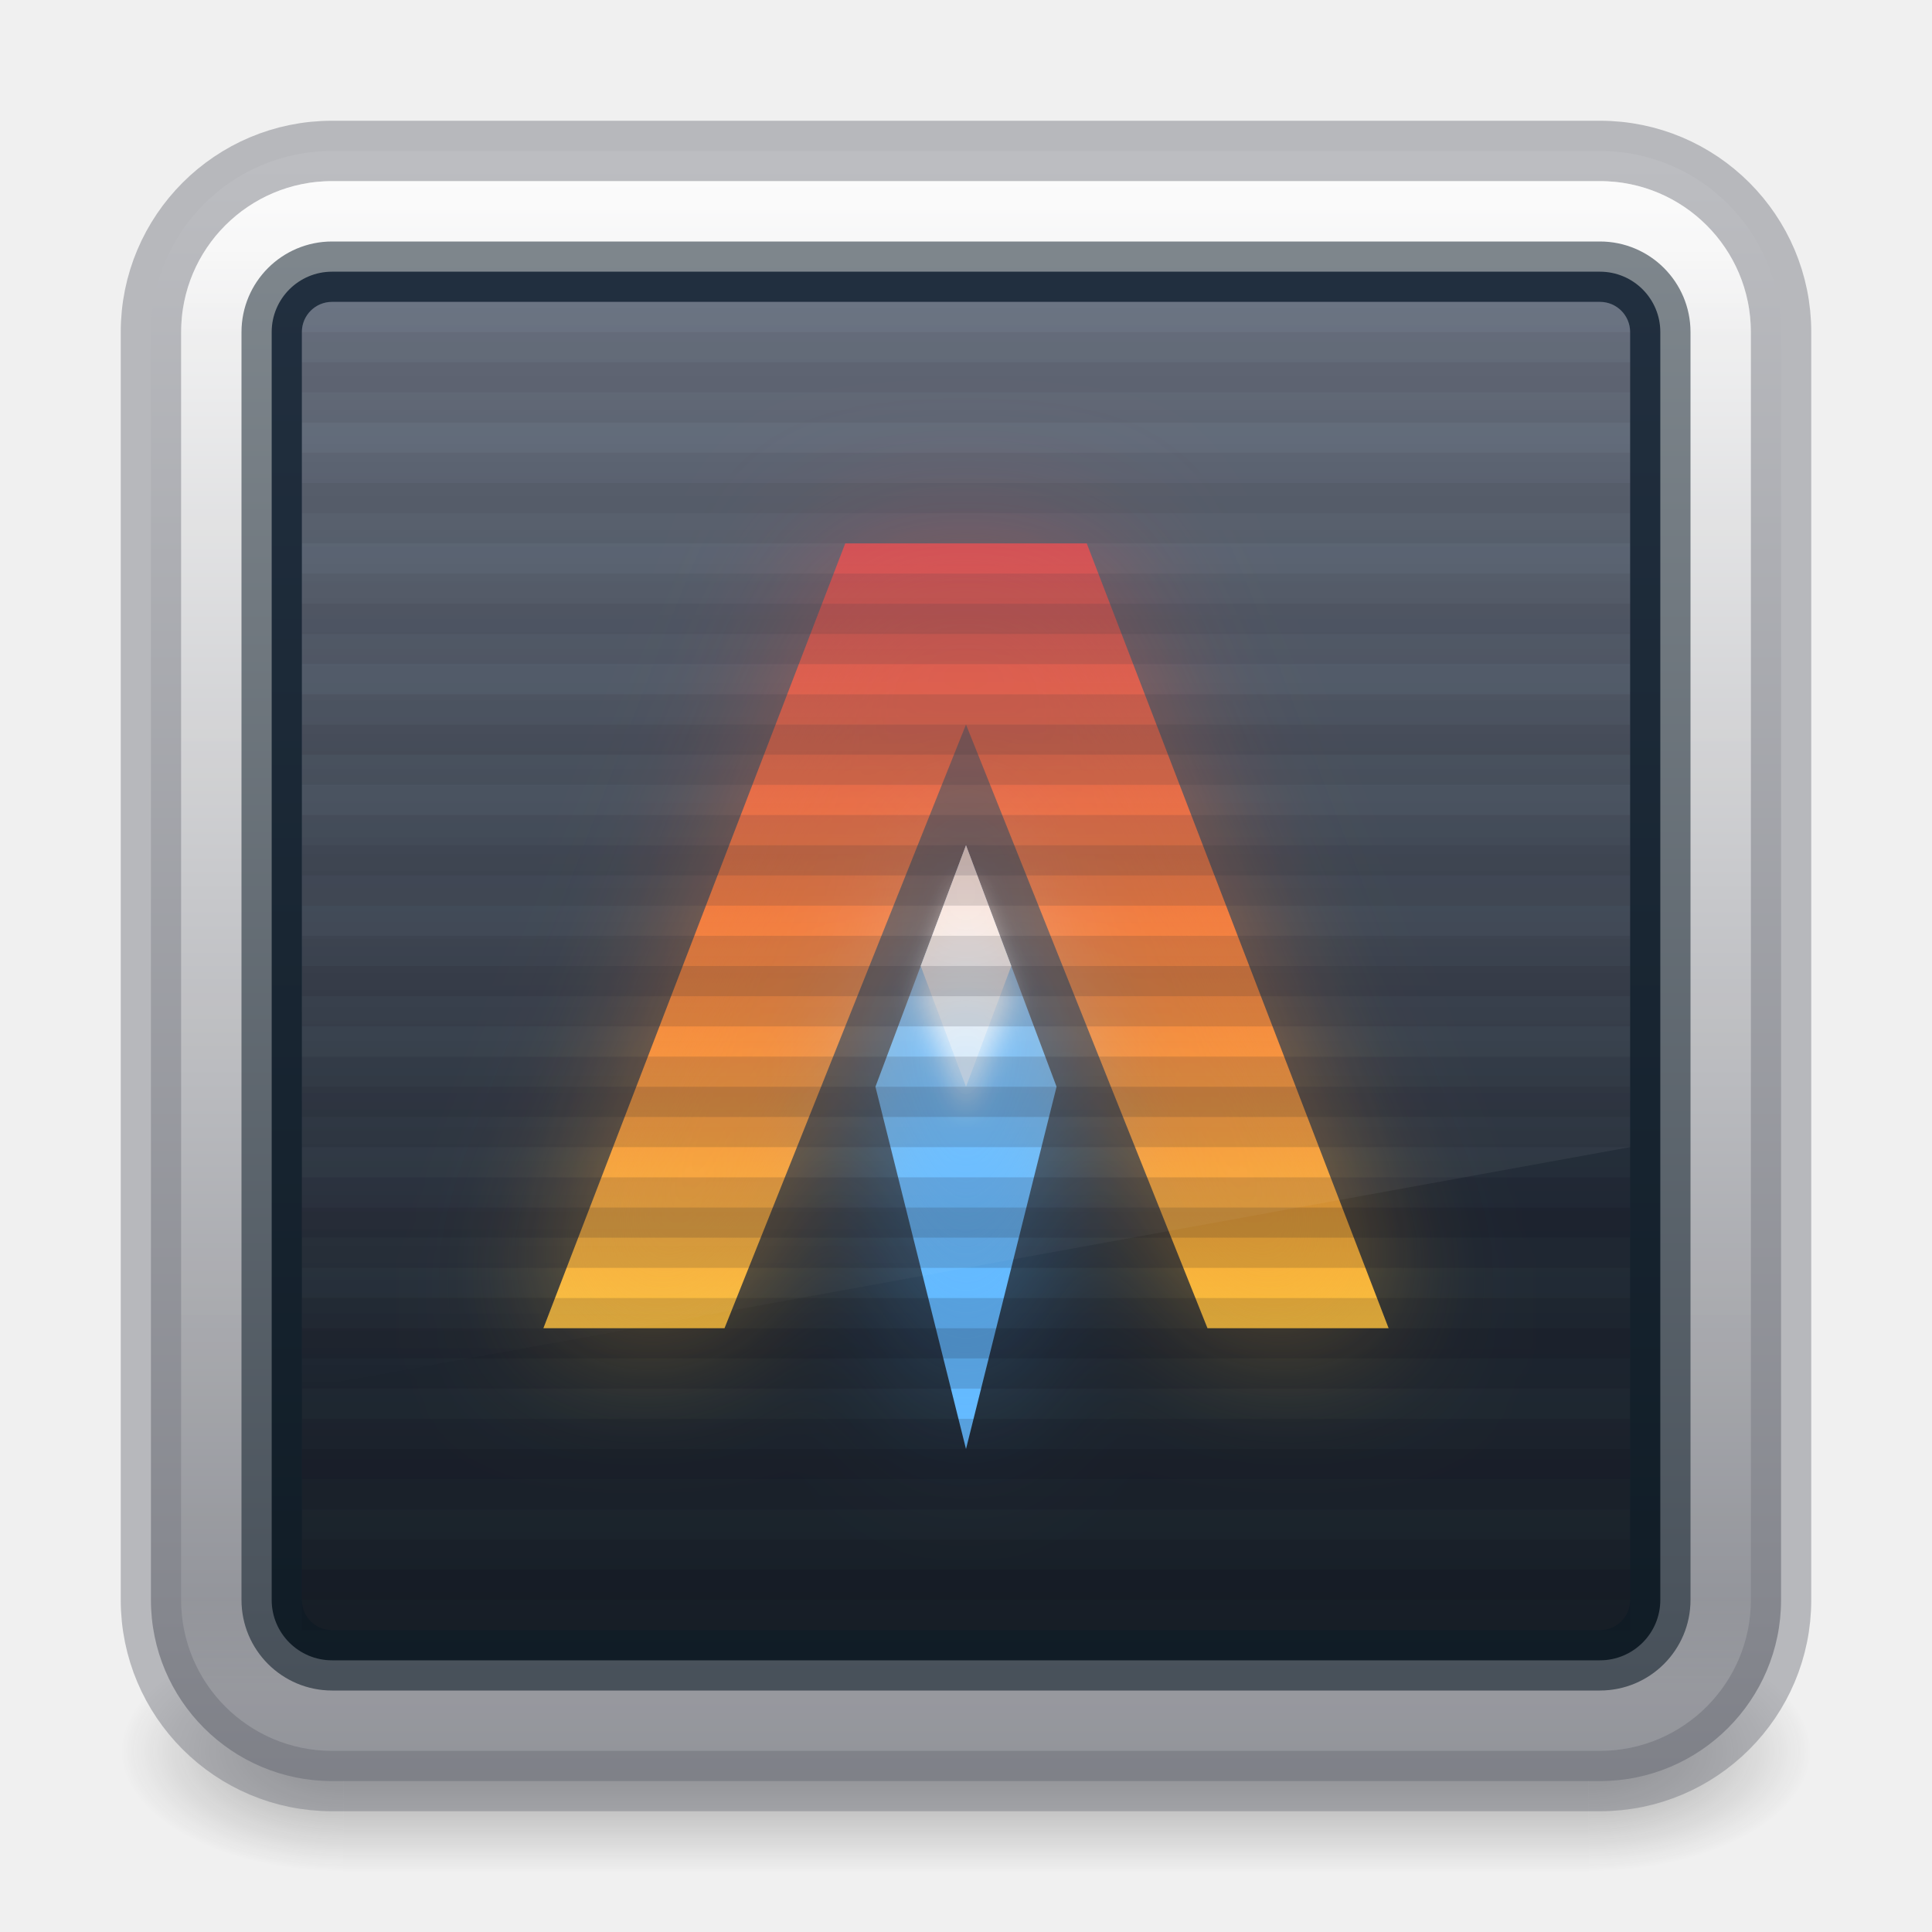
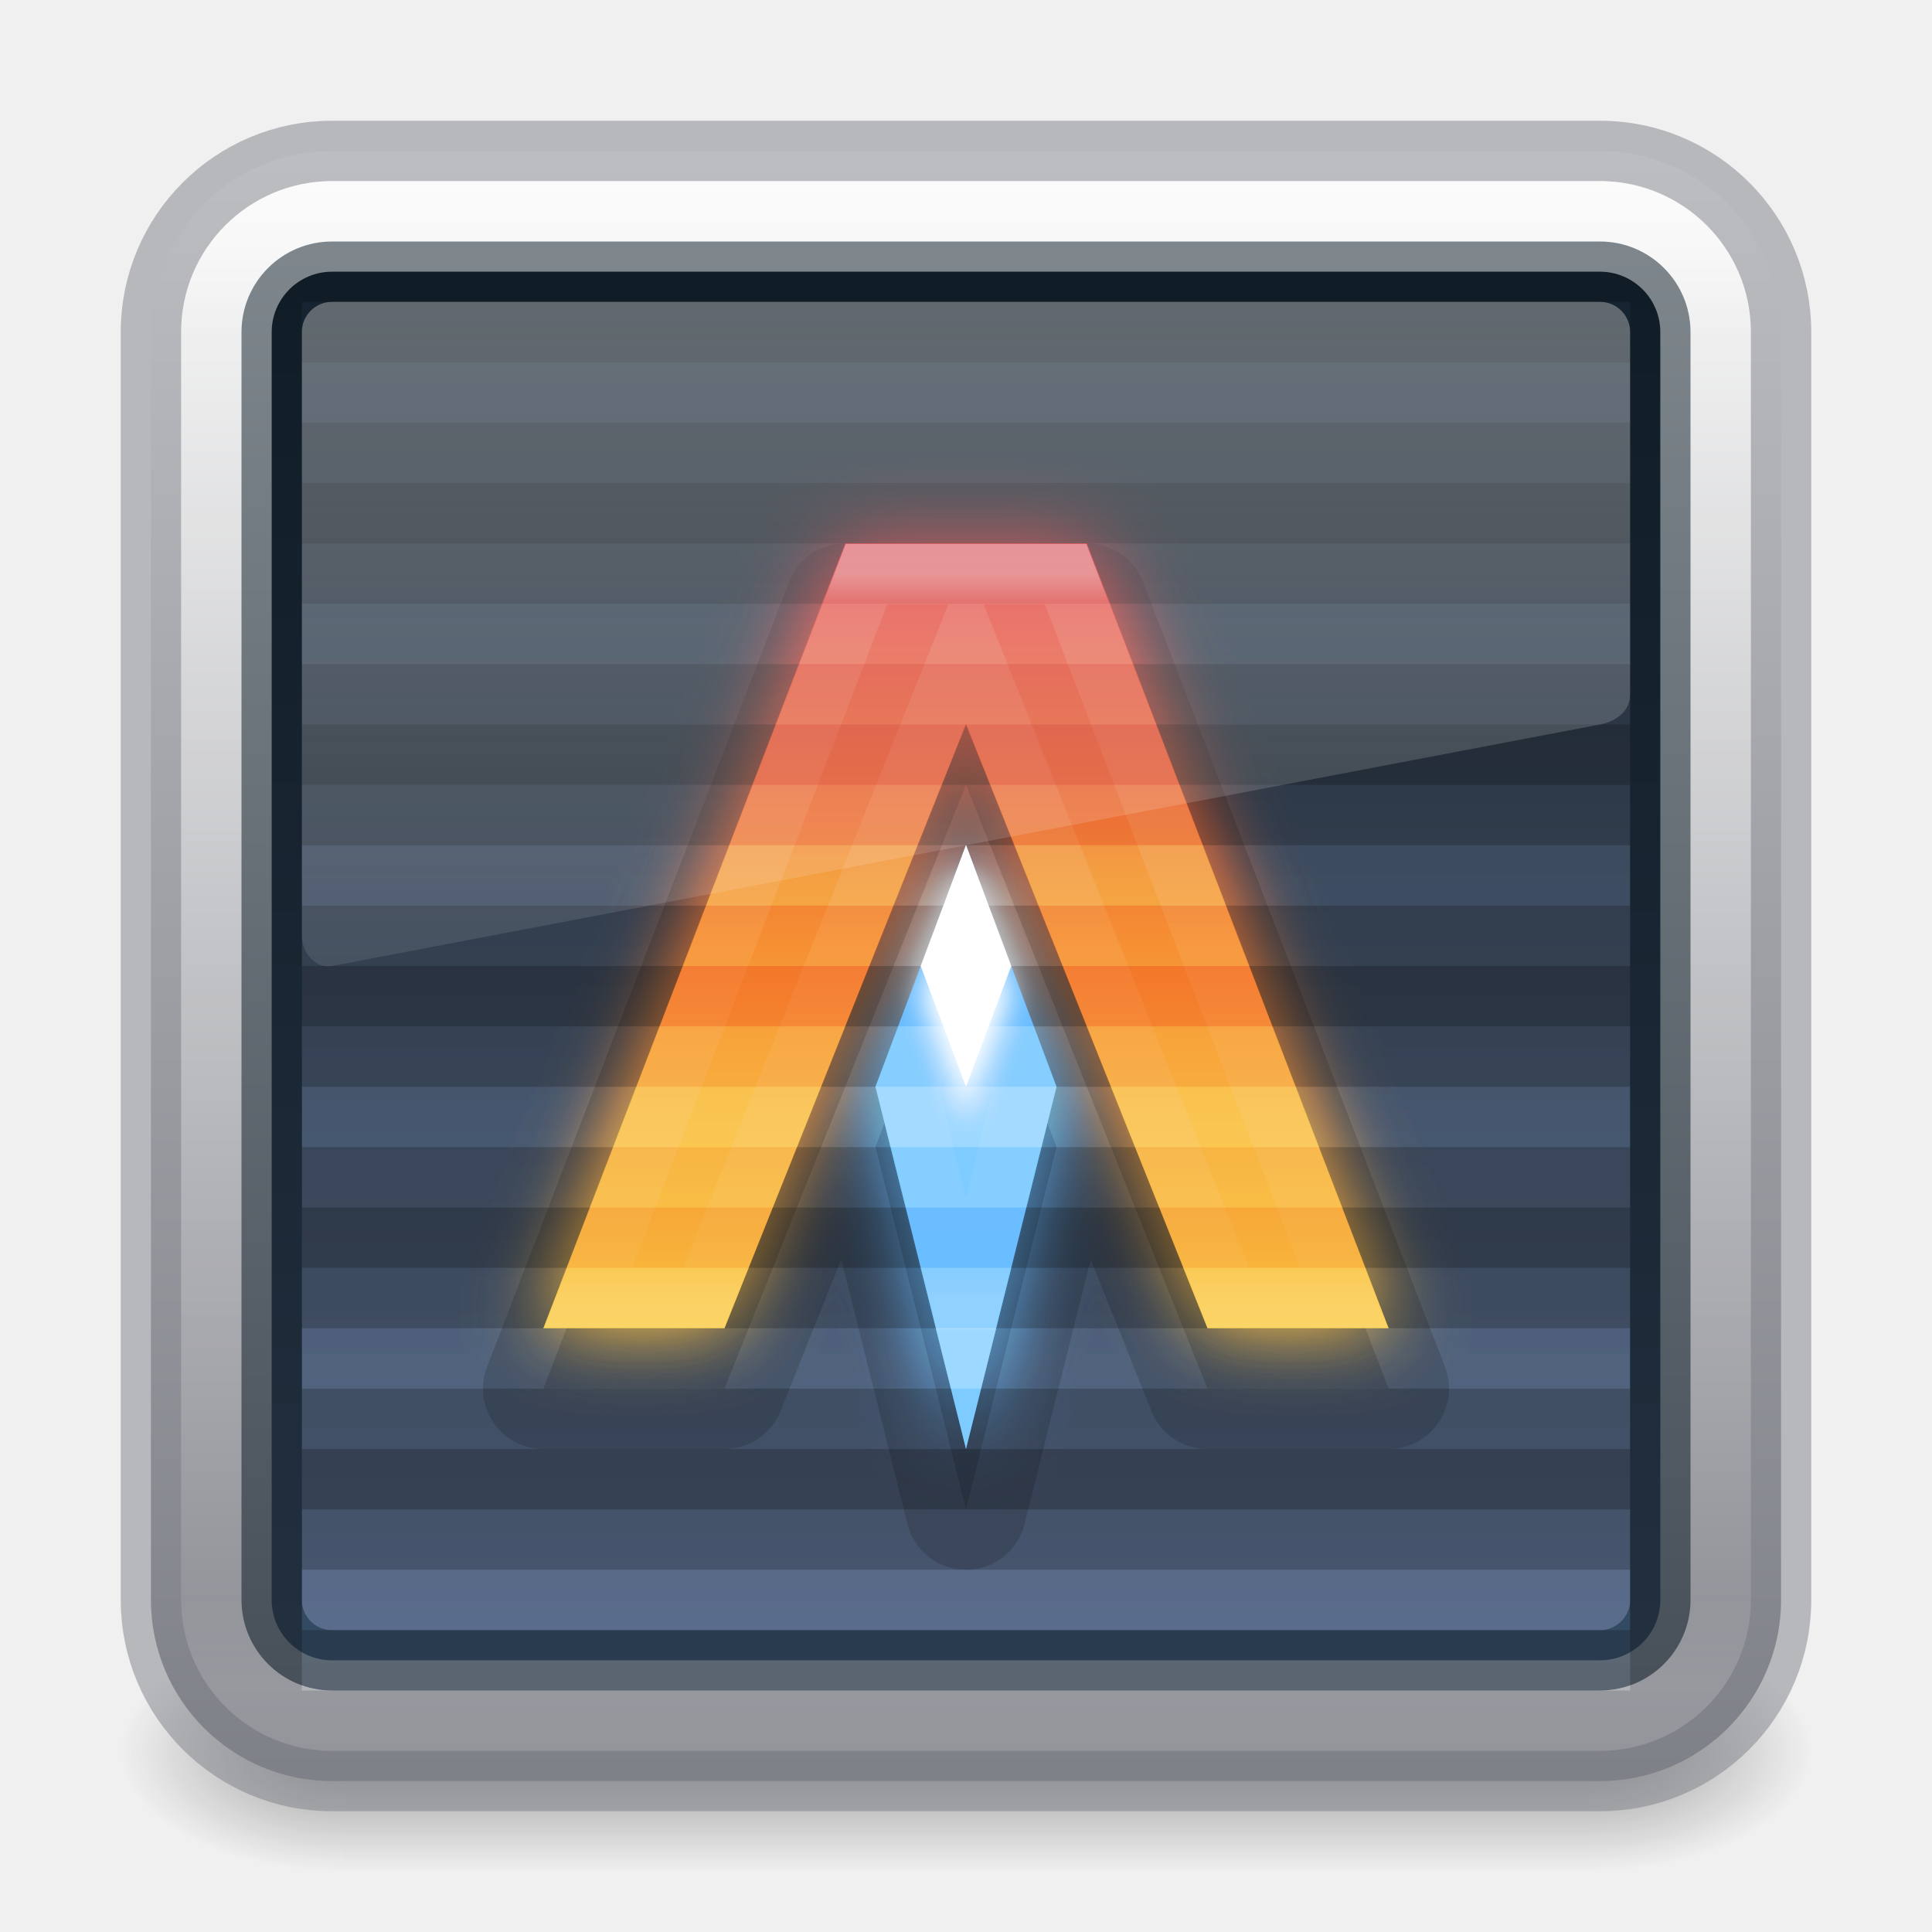
<svg xmlns="http://www.w3.org/2000/svg" xmlns:xlink="http://www.w3.org/1999/xlink" version="1.1" width="32" height="32" id="svg6860" xml:space="preserve">
  <defs id="defs6862">
-     <linearGradient id="linearGradient31">
-       <stop style="stop-color:#ffffff;stop-opacity:1;" offset="0" id="stop31" />
-       <stop style="stop-color:#ffffff;stop-opacity:0;" offset="1" id="stop34" />
+     <linearGradient id="linearGradient22">
+       <stop style="stop-color:#ffffff;stop-opacity:1;" offset="0" id="stop22" />
+       <stop style="stop-color:#ffffff;stop-opacity:0;" offset="1" id="stop23" />
+     </linearGradient>
+     <linearGradient id="linearGradient21">
+       <stop id="stop17" style="stop-color:#ffffff;stop-opacity:1" offset="0" />
+       <stop id="stop18" style="stop-color:#ffffff;stop-opacity:0.235" offset="0.042" />
+       <stop id="stop19" style="stop-color:#ffffff;stop-opacity:0.157" offset="0.958" />
+       <stop id="stop20" style="stop-color:#ffffff;stop-opacity:0.392" offset="1" />
    </linearGradient>
    <linearGradient id="linearGradient3924-0">
      <stop id="stop3926-6" style="stop-color:#ffffff;stop-opacity:1" offset="0" />
      <stop id="stop3928-3" style="stop-color:#ffffff;stop-opacity:0.235" offset="0.062" />
      <stop id="stop3930-2" style="stop-color:#ffffff;stop-opacity:0.157" offset="0.937" />
      <stop id="stop3932-62" style="stop-color:#ffffff;stop-opacity:0.392" offset="1" />
    </linearGradient>
    <linearGradient xlink:href="#linearGradient2" id="linearGradient930-9-2" x1="16.768" y1="2.768" x2="16.768" y2="29.897" gradientUnits="userSpaceOnUse" gradientTransform="translate(4.1936035e-6)" />
    <linearGradient x1="24" y1="6.24" x2="24" y2="41.76" id="linearGradient4161-0-2" xlink:href="#linearGradient3924-0" gradientUnits="userSpaceOnUse" gradientTransform="matrix(0.6756757,0,0,0.6756757,-0.2162128,-0.2162061)" />
    <linearGradient id="linearGradient3688-166-749">
      <stop offset="0" style="stop-color:#181818;stop-opacity:1" id="stop2883" />
      <stop offset="1" style="stop-color:#181818;stop-opacity:0" id="stop2885" />
    </linearGradient>
    <linearGradient id="linearGradient3702-501-757">
      <stop offset="0" style="stop-color:#181818;stop-opacity:0" id="stop2895" />
      <stop offset="0.5" style="stop-color:#181818;stop-opacity:1" id="stop2897" />
      <stop offset="1" style="stop-color:#181818;stop-opacity:0" id="stop2899" />
    </linearGradient>
    <linearGradient id="linearGradient2">
      <stop style="stop-color:#fafafa;stop-opacity:1;" offset="0" id="stop7" />
      <stop style="stop-color:#7e8087;stop-opacity:1;" offset="1" id="stop8-5" />
    </linearGradient>
    <linearGradient id="linearGradient1">
      <stop style="stop-color:#c6262e;stop-opacity:1;" offset="0" id="stop4" />
      <stop style="stop-color:#f37329;stop-opacity:1;" offset="0.5" id="stop6" />
      <stop style="stop-color:#f9c440;stop-opacity:1;" offset="1" id="stop5" />
    </linearGradient>
    <linearGradient id="linearGradient870">
-       <stop id="stop866" offset="0" style="stop-color:#3a465a;stop-opacity:1;" />
-       <stop id="stop868" offset="1" style="stop-color:#182027;stop-opacity:1;" />
+       <stop id="stop868" offset="0" style="stop-color:#182027;stop-opacity:1;" />
+       <stop id="stop866" offset="1" style="stop-color:#3a465a;stop-opacity:1;" />
    </linearGradient>
    <linearGradient xlink:href="#linearGradient1" id="linearGradient118" gradientUnits="userSpaceOnUse" x1="25" y1="15" x2="25" y2="35" gradientTransform="matrix(0.66666,0,0,0.66666,-0.6664978,-1.9999)" />
    <linearGradient xlink:href="#linearGradient870" id="linearGradient11" x1="16" y1="4.5" x2="16" y2="27.5" gradientUnits="userSpaceOnUse" />
    <filter style="color-interpolation-filters:sRGB" id="filter11" x="-0.352" y="-0.132" width="1.704" height="1.264">
      <feGaussianBlur stdDeviation="0.22" id="feGaussianBlur11" />
    </filter>
-     <filter style="color-interpolation-filters:sRGB" id="filter15" x="-0.199" y="-0.186" width="1.398" height="1.371">
-       <feGaussianBlur stdDeviation="1.16" id="feGaussianBlur15" />
+     <filter style="color-interpolation-filters:sRGB" id="filter15" x="-0.112" y="-0.104" width="1.224" height="1.209">
+       <feGaussianBlur stdDeviation="0.652" id="feGaussianBlur15" />
    </filter>
    <linearGradient xlink:href="#linearGradient1" id="linearGradient18" gradientUnits="userSpaceOnUse" gradientTransform="matrix(0.66666,0,0,0.66666,-0.6664978,-1.9999)" x1="25" y1="15" x2="25" y2="35" />
-     <linearGradient xlink:href="#linearGradient31" id="linearGradient34" x1="16" y1="5" x2="16" y2="23" gradientUnits="userSpaceOnUse" />
    <radialGradient xlink:href="#linearGradient3688-166-749" id="radialGradient36" gradientUnits="userSpaceOnUse" gradientTransform="matrix(2.003784,0,0,1.4,27.98813,-17.4)" cx="4.993" cy="43.5" fx="4.993" fy="43.5" r="2.5" />
    <radialGradient xlink:href="#linearGradient3688-166-749" id="radialGradient37" gradientUnits="userSpaceOnUse" gradientTransform="matrix(2.003784,0,0,1.4,-20.01187,-104.4)" cx="4.993" cy="43.5" fx="4.993" fy="43.5" r="2.5" />
    <linearGradient xlink:href="#linearGradient3702-501-757" id="linearGradient38" gradientUnits="userSpaceOnUse" x1="25.058" y1="47.028" x2="25.058" y2="39.999" />
+     <linearGradient xlink:href="#linearGradient21" id="linearGradient17" x1="16" y1="8.5" x2="16" y2="20.5" gradientUnits="userSpaceOnUse" />
+     <linearGradient xlink:href="#linearGradient22" id="linearGradient23" x1="16" y1="5" x2="16" y2="21" gradientUnits="userSpaceOnUse" />
  </defs>
  <g style="opacity:0.4" id="g36" transform="matrix(0.7368421,0,0,0.5714285,-1.68421,4.142858)">
    <rect style="fill:url(#radialGradient36);fill-opacity:1;stroke:none" id="rect34" y="40" x="38" height="7" width="5" />
    <rect style="fill:url(#radialGradient37);fill-opacity:1;stroke:none" id="rect35" transform="scale(-1)" y="-47" x="-10" height="7" width="5" />
    <rect style="fill:url(#linearGradient38);fill-opacity:1;stroke:none" id="rect36" y="40" x="10" height="7" width="28" />
  </g>
  <rect style="color:#000000;font-variation-settings:normal;display:inline;overflow:visible;visibility:visible;opacity:1;vector-effect:none;fill:url(#linearGradient930-9-2);fill-opacity:1;fill-rule:nonzero;stroke:#7e8087;stroke-width:1;stroke-linecap:butt;stroke-linejoin:miter;stroke-miterlimit:4;stroke-dasharray:none;stroke-dashoffset:0;stroke-opacity:0.502;marker:none;enable-background:accumulate;stop-color:#000000;stop-opacity:1" id="rect5505-21-1-2-1" y="2.5" x="2.5" ry="3" rx="3" height="27" width="27" />
  <rect style="opacity:0.35;fill:none;stroke:url(#linearGradient4161-0-2);stroke-width:1;stroke-linecap:round;stroke-linejoin:round;stroke-miterlimit:4;stroke-dasharray:none;stroke-dashoffset:0;stroke-opacity:1" id="rect6741-7-4-3-8" y="3.5" x="3.5" ry="2" rx="2" height="25" width="25" />
-   <g id="layer4-0" transform="matrix(0.9047486,0,0,0.9047486,-594.515,-685.5605)" />
-   <g id="layer4-0-7" transform="matrix(0.9047486,0,0,0.9047486,-594.515,-678.3225)" />
-   <g id="layer1-3" transform="matrix(0.9047486,0,0,0.9047486,-97.80799,-9.503337)" />
  <rect style="opacity:1;fill:url(#linearGradient11);stroke:#091825;stroke-linejoin:round;stroke-opacity:0.498" id="rect2" width="23" height="23" x="4.5" y="4.5" rx="1" ry="1" />
-   <g id="g11" transform="translate(0,1)">
+   <g id="g15" style="display:inline;opacity:1;filter:url(#filter15)" transform="translate(0,0.9999997)">
+     <path style="fill:url(#linearGradient18);stroke:none;stroke-width:0.667;stroke-linejoin:round;stroke-opacity:0.497" d="m 14,8 h 4 l 5,13 H 20 L 16,11 12,21 H 9 Z" id="path12" />
+     <path style="fill:#64baff;stroke:none;stroke-width:0.647;stroke-linejoin:round;stroke-opacity:0.497" d="m 16,13 -1.5,4 1.5,6 1.5,-6 z" id="path13" />
+     <path style="fill:#ffffff;fill-opacity:1;stroke:none;stroke-width:0.4;stroke-linejoin:round;stroke-opacity:0.497" d="m 16,13 -0.75,2 0.75,2 0.75,-2 z" id="path14" />
+   </g>
+   <g id="g11" transform="translate(0,1)" style="display:inline">
+     <path id="path19" style="display:inline;opacity:0.15;fill:#000000;fill-opacity:1;stroke:#000000;stroke-width:2;stroke-linejoin:round;stroke-dasharray:none;stroke-opacity:1" d="M 14,9 9,22 h 3 l 4,-10 4,10 h 3 L 18,9 Z m 2,5 -1.5,4 1.5,6 1.5,-6 z" />
+     <path id="path2" style="display:inline;opacity:0.15;fill:#000000;fill-opacity:1;stroke:none;stroke-width:0.667;stroke-linejoin:round;stroke-opacity:0.497" d="M 14,9 9,22 h 3 l 4,-10 4,10 h 3 L 18,9 Z m 2,5 -1.5,4 1.5,6 1.5,-6 z" />
    <path style="fill:url(#linearGradient118);stroke:none;stroke-width:0.667;stroke-linejoin:round;stroke-opacity:0.497" d="m 14,8 h 4 l 5,13 H 20 L 16,11 12,21 H 9 Z" id="path115" />
    <path style="fill:#64baff;stroke:none;stroke-width:0.647;stroke-linejoin:round;stroke-opacity:0.497" d="m 16,13 -1.5,4 1.5,6 1.5,-6 z" id="path116" />
    <path style="fill:#ffffff;fill-opacity:1;stroke:none;stroke-width:0.4;stroke-linejoin:round;stroke-opacity:0.497" d="m 16,13 -0.75,2 0.75,2 0.75,-2 z" id="path117" />
    <path style="fill:#ffffff;fill-opacity:1;stroke:none;stroke-width:0.4;stroke-linejoin:round;stroke-opacity:0.497;filter:url(#filter11)" d="m 16,13.5 -0.75,2 0.75,2 0.75,-2 z" id="path11" />
+     <path id="path3" style="opacity:0.5;fill:none;stroke:url(#linearGradient17);stroke-width:1;stroke-linejoin:miter;stroke-dasharray:none;stroke-opacity:0.497" d="m 14.352,8.51 h 3.297 L 22.256,20.49 H 20.344 L 16,9.627 11.656,20.49 H 9.744 Z M 16,14.451 16.967,17.031 16,20.9 15.033,17.031 Z" />
  </g>
-   <g id="g15" style="opacity:0.5;filter:url(#filter15)" transform="translate(0,0.9999997)">
-     <path style="fill:url(#linearGradient18);stroke:none;stroke-width:0.667;stroke-linejoin:round;stroke-opacity:0.497" d="m 14,8 h 4 l 5,13 H 20 L 16,11 12,21 H 9 Z" id="path12" />
-     <path style="fill:#64baff;stroke:none;stroke-width:0.647;stroke-linejoin:round;stroke-opacity:0.497" d="m 16,13 -1.5,4 1.5,6 1.5,-6 z" id="path13" />
-     <path style="fill:#ffffff;fill-opacity:1;stroke:none;stroke-width:0.4;stroke-linejoin:round;stroke-opacity:0.497" d="m 16,13 -0.75,2 0.75,2 0.75,-2 z" id="path14" />
-   </g>
-   <path id="path28" style="opacity:1;fill:#ffffff;stroke:#0e141f;stroke-linejoin:round;stroke-opacity:0.149" d="M 27,26.5 H 5 m 0,-2 h 22 m 0,-2 H 5 m 0,-2 h 22 m 0,-2 H 5 m 0,-2 h 22 m 0,-2 H 5 m 0,-2 h 22 m 0,-2 H 5 m 0,-2 h 22 m 0,-2 H 5" />
-   <path id="path29" style="opacity:1;fill:#ffffff;stroke:#0e141f;stroke-linejoin:round;stroke-opacity:0.149" d="M 27,26 H 5 m 0,-2 h 22 m 0,-2 H 5 m 0,-2 h 22 m 0,-2 H 5 m 0,-2 h 22 m 0,-2 H 5 m 0,-2 h 22 m 0,-2 H 5 M 5,8 H 27 M 27,6 H 5" />
-   <path id="rect29" style="opacity:0.25;fill:url(#linearGradient34);stroke-linejoin:round;stroke-opacity:0.149" d="m 5.5,5 h 21 C 26.777,5 27,5.223 27,5.5 V 19 L 5,23 V 5.5 C 5,5.223 5.223,5 5.5,5 Z" />
-   <g id="layer4-0-4" transform="matrix(0.9047486,0,0,0.9047486,-594.515,-685.5605)" />
-   <g id="layer4-0-7-9" transform="matrix(0.9047486,0,0,0.9047486,-594.515,-678.3225)" />
-   <g id="layer1-3-2" transform="matrix(0.9047486,0,0,0.9047486,-97.80799,-9.503337)" />
+   <path id="path28" style="opacity:0.25;mix-blend-mode:overlay;fill:none;stroke:#ffffff;stroke-width:2;stroke-linejoin:round;stroke-dasharray:none;stroke-opacity:1" d="m 5,27 h 22 m 0,-4 H 5 m 0,-4 h 22 m 0,-4 H 5 M 5,11 H 27 M 27,7 H 5" />
+   <path id="path29" style="opacity:0.25;mix-blend-mode:overlay;fill:none;stroke:#ffffff;stroke-width:2;stroke-linejoin:round;stroke-dasharray:none;stroke-opacity:1" d="m 5,26 h 22 m 0,-4 H 5 m 0,-4 h 22 m 0,-4 H 5 M 5,10 H 27 M 27,6 H 5" />
+   <path id="rect21" style="opacity:0.3;fill:url(#linearGradient23);stroke-width:2;stroke-linecap:round" d="m 5.5,5 h 21 C 26.777,5 27,5.223 27,5.5 v 6 c 0,0.277 -0.228,0.448 -0.5,0.5 l -21,4 C 5.228,16.052 5,15.777 5,15.5 V 5.5 C 5,5.223 5.223,5 5.5,5 Z" />
</svg>
